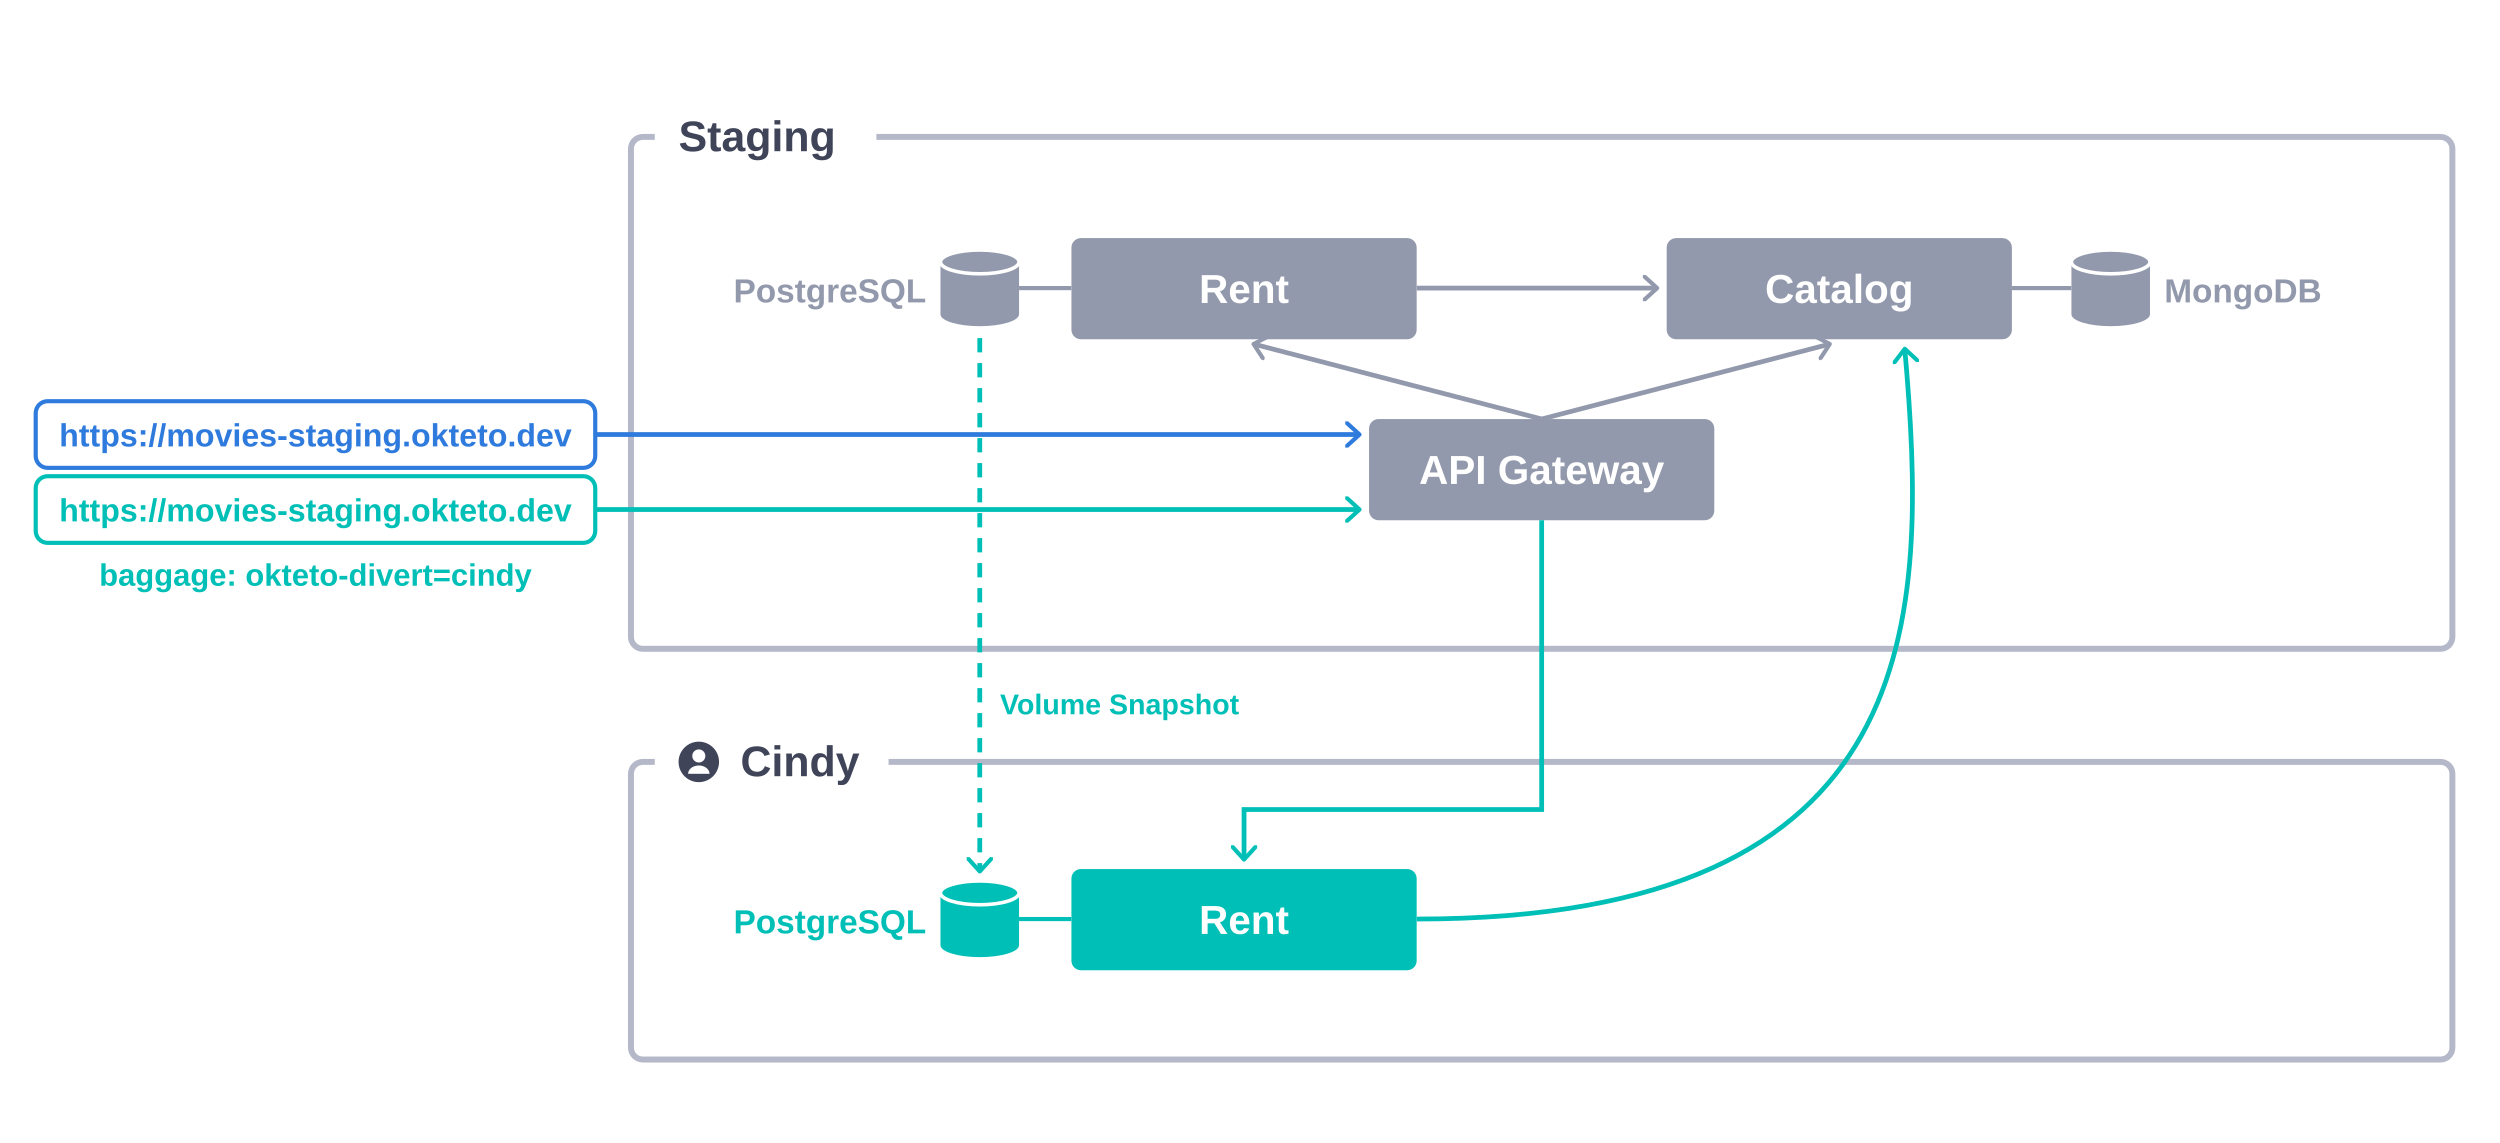
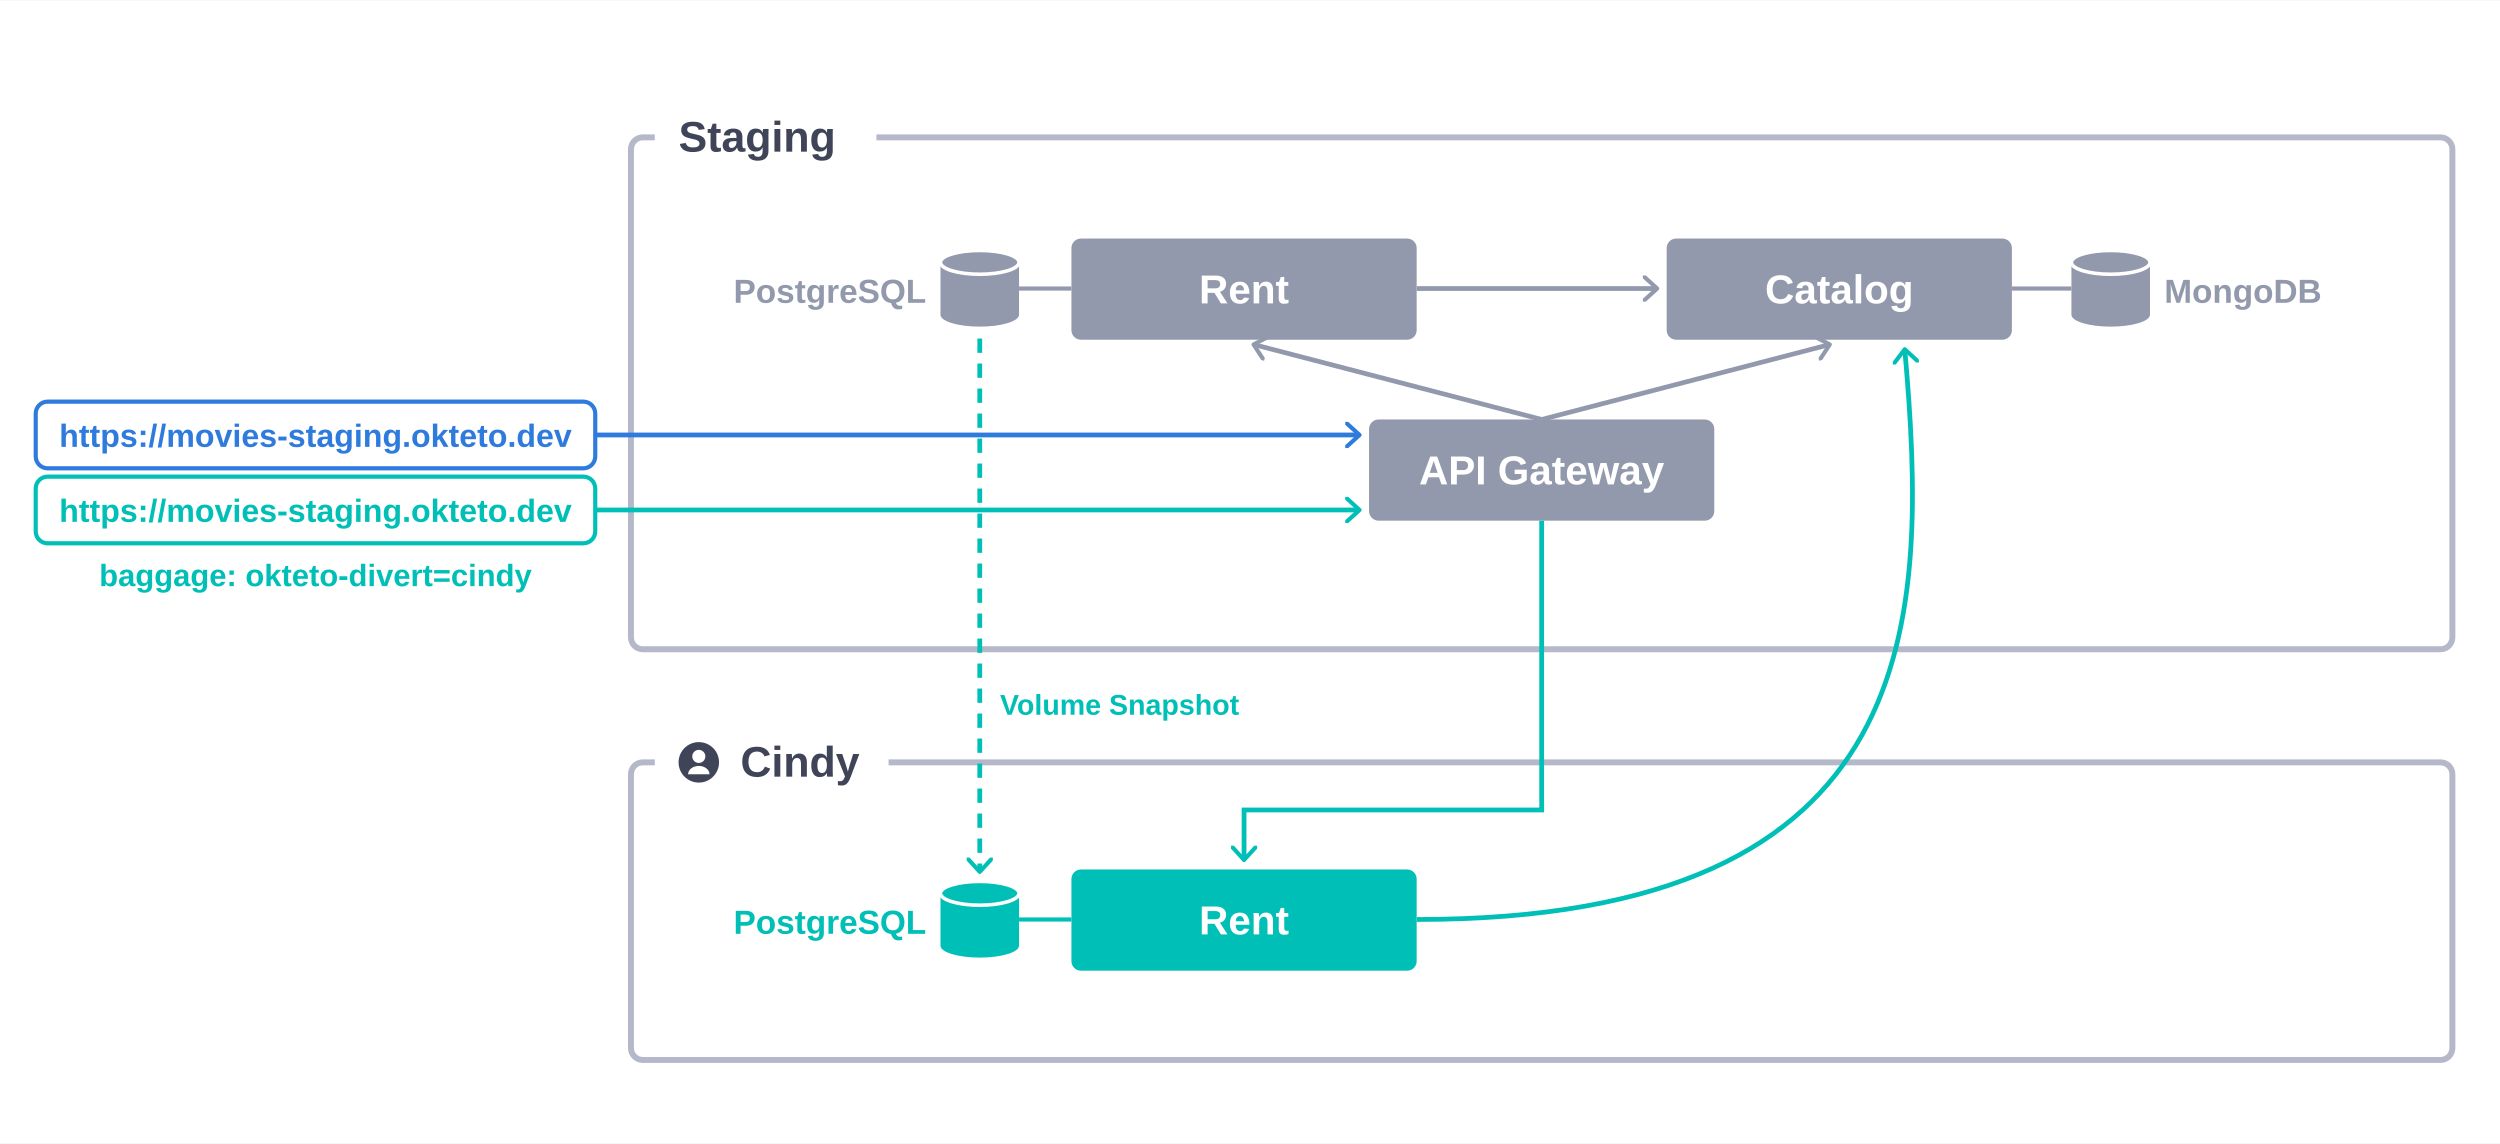
- <svg xmlns="http://www.w3.org/2000/svg" viewBox="0 0 2100 960" width="2100" height="960">
+ <svg xmlns="http://www.w3.org/2000/svg" viewBox="0 0 2100 960" width="800" height="366">
  <defs>
    <marker id="ag" viewBox="0 0 14 22" refX="12" refY="11" markerWidth="14" markerHeight="22" markerUnits="userSpaceOnUse" orient="auto">
      <path d="M1,1 L12,11 L1,21" fill="none" stroke="#9399AC" stroke-width="3.5" stroke-linecap="round" stroke-linejoin="round" />
    </marker>
    <marker id="at" viewBox="0 0 14 22" refX="12" refY="11" markerWidth="14" markerHeight="22" markerUnits="userSpaceOnUse" orient="auto">
      <path d="M1,1 L12,11 L1,21" fill="none" stroke="#00BFB6" stroke-width="3.5" stroke-linecap="round" stroke-linejoin="round" />
    </marker>
    <marker id="ab" viewBox="0 0 14 22" refX="12" refY="11" markerWidth="14" markerHeight="22" markerUnits="userSpaceOnUse" orient="auto">
      <path d="M1,1 L12,11 L1,21" fill="none" stroke="#2F7BDD" stroke-width="3.5" stroke-linecap="round" stroke-linejoin="round" />
    </marker>
  </defs>
  <rect width="100%" height="100%" fill="#fff" />
  <rect x="530" y="115" width="1530" height="430" rx="10" fill="none" stroke="#B4B8C8" stroke-width="5" />
  <rect x="550" y="105" width="186.16" height="20" fill="#fff" />
  <text x="570" y="127.0" font-family="'Avenir Next', Avenir, 'Nunito Sans', 'Helvetica Neue', Arial, sans-serif" font-size="36" font-weight="600" fill="#3F4458">Staging</text>
  <path d="M790,220 v44 a33,10 0 0,0 66,0 v-44 z" fill="#9399AC" />
  <ellipse cx="823" cy="220" rx="33" ry="10" fill="#9399AC" stroke="#fff" stroke-width="3" />
  <text x="778" y="254" text-anchor="end" font-family="'Avenir Next', Avenir, 'Nunito Sans', 'Helvetica Neue', Arial, sans-serif" font-size="28" font-weight="600" fill="#9399AC">PostgreSQL</text>
  <rect x="900" y="200" width="290" height="85" rx="8" fill="#9399AC" />
  <text x="1045.0" y="254.5" text-anchor="middle" font-family="'Avenir Next', Avenir, 'Nunito Sans', 'Helvetica Neue', Arial, sans-serif" font-size="34" font-weight="600" fill="#fff">Rent</text>
  <rect x="1400" y="200" width="290" height="85" rx="8" fill="#9399AC" />
  <text x="1545.0" y="254.5" text-anchor="middle" font-family="'Avenir Next', Avenir, 'Nunito Sans', 'Helvetica Neue', Arial, sans-serif" font-size="34" font-weight="600" fill="#fff">Catalog</text>
  <path d="M1740,220 v44 a33,10 0 0,0 66,0 v-44 z" fill="#9399AC" />
  <ellipse cx="1773" cy="220" rx="33" ry="10" fill="#9399AC" stroke="#fff" stroke-width="3" />
  <text x="1818" y="254" font-family="'Avenir Next', Avenir, 'Nunito Sans', 'Helvetica Neue', Arial, sans-serif" font-size="28" font-weight="600" fill="#9399AC">MongoDB</text>
  <path d="M856,242 H900" fill="none" stroke="#9399AC" stroke-width="3.5" />
  <path d="M1690,242 H1740" fill="none" stroke="#9399AC" stroke-width="3.5" />
  <path d="M1190,242 H1392" fill="none" stroke="#9399AC" stroke-width="4" marker-end="url(#ag)" />
  <rect x="1150" y="352" width="290" height="85" rx="8" fill="#9399AC" />
  <text x="1295.0" y="406.5" text-anchor="middle" font-family="'Avenir Next', Avenir, 'Nunito Sans', 'Helvetica Neue', Arial, sans-serif" font-size="34" font-weight="600" fill="#fff">API Gateway</text>
  <path d="M1295,352 L1053,289" fill="none" stroke="#9399AC" stroke-width="4" marker-end="url(#ag)" />
  <path d="M1295,352 L1537,289" fill="none" stroke="#9399AC" stroke-width="4" marker-end="url(#ag)" />
  <rect x="30" y="337" width="470" height="56" rx="10" fill="#fff" stroke="#2F7BDD" stroke-width="3.5" />
  <text x="265.0" y="375.0" text-anchor="middle" font-family="'Avenir Next', Avenir, 'Nunito Sans', 'Helvetica Neue', Arial, sans-serif" font-size="27" font-weight="600" fill="#2F7BDD">https://movies-staging.okteto.dev</text>
  <path d="M500,365 H1142" fill="none" stroke="#2F7BDD" stroke-width="4" marker-end="url(#ab)" />
  <rect x="30" y="400" width="470" height="56" rx="10" fill="#fff" stroke="#00BFB6" stroke-width="3.5" />
  <text x="265.0" y="438.0" text-anchor="middle" font-family="'Avenir Next', Avenir, 'Nunito Sans', 'Helvetica Neue', Arial, sans-serif" font-size="27" font-weight="600" fill="#00BFB6">https://movies-staging.okteto.dev</text>
  <text x="265" y="492" text-anchor="middle" font-family="'Avenir Next', Avenir, 'Nunito Sans', 'Helvetica Neue', Arial, sans-serif" font-size="26" font-weight="600" fill="#00BFB6">baggage: okteto-divert=cindy</text>
  <path d="M500,428 H1142" fill="none" stroke="#00BFB6" stroke-width="4" marker-end="url(#at)" />
  <rect x="530" y="640" width="1530" height="250" rx="10" fill="none" stroke="#B4B8C8" stroke-width="5" />
  <rect x="550" y="630" width="196.4" height="20" fill="#fff" />
  <circle cx="587" cy="640" r="17" fill="#3F4458" />
  <circle cx="587" cy="635" r="5.5" fill="#fff" />
  <path d="M578,650 a9,7 0 0,1 18,0 z" fill="#fff" />
  <text x="622" y="652.0" font-family="'Avenir Next', Avenir, 'Nunito Sans', 'Helvetica Neue', Arial, sans-serif" font-size="36" font-weight="600" fill="#3F4458">Cindy</text>
  <path d="M790,750 v44 a33,10 0 0,0 66,0 v-44 z" fill="#00BFB6" />
  <ellipse cx="823" cy="750" rx="33" ry="10" fill="#00BFB6" stroke="#fff" stroke-width="3" />
  <text x="778" y="784" text-anchor="end" font-family="'Avenir Next', Avenir, 'Nunito Sans', 'Helvetica Neue', Arial, sans-serif" font-size="28" font-weight="600" fill="#00BFB6">PostgreSQL</text>
  <rect x="900" y="730" width="290" height="85" rx="8" fill="#00BFB6" />
  <text x="1045.0" y="784.5" text-anchor="middle" font-family="'Avenir Next', Avenir, 'Nunito Sans', 'Helvetica Neue', Arial, sans-serif" font-size="34" font-weight="600" fill="#fff">Rent</text>
  <path d="M856,772 H900" fill="none" stroke="#00BFB6" stroke-width="3.5" />
  <path d="M1295,437 V680 H1045 V722" fill="none" stroke="#00BFB6" stroke-width="4" marker-end="url(#at)" />
  <path d="M1190,772 C1620,772 1620,520 1600,293" fill="none" stroke="#00BFB6" stroke-width="4" marker-end="url(#at)" />
  <path d="M823,284 V732" fill="none" stroke="#00BFB6" stroke-width="4" stroke-dasharray="12 9" marker-end="url(#at)" />
  <text x="840" y="600" text-anchor="start" font-family="'Avenir Next', Avenir, 'Nunito Sans', 'Helvetica Neue', Arial, sans-serif" font-size="24" font-weight="600" fill="#00BFB6">Volume Snapshot</text>
</svg>
